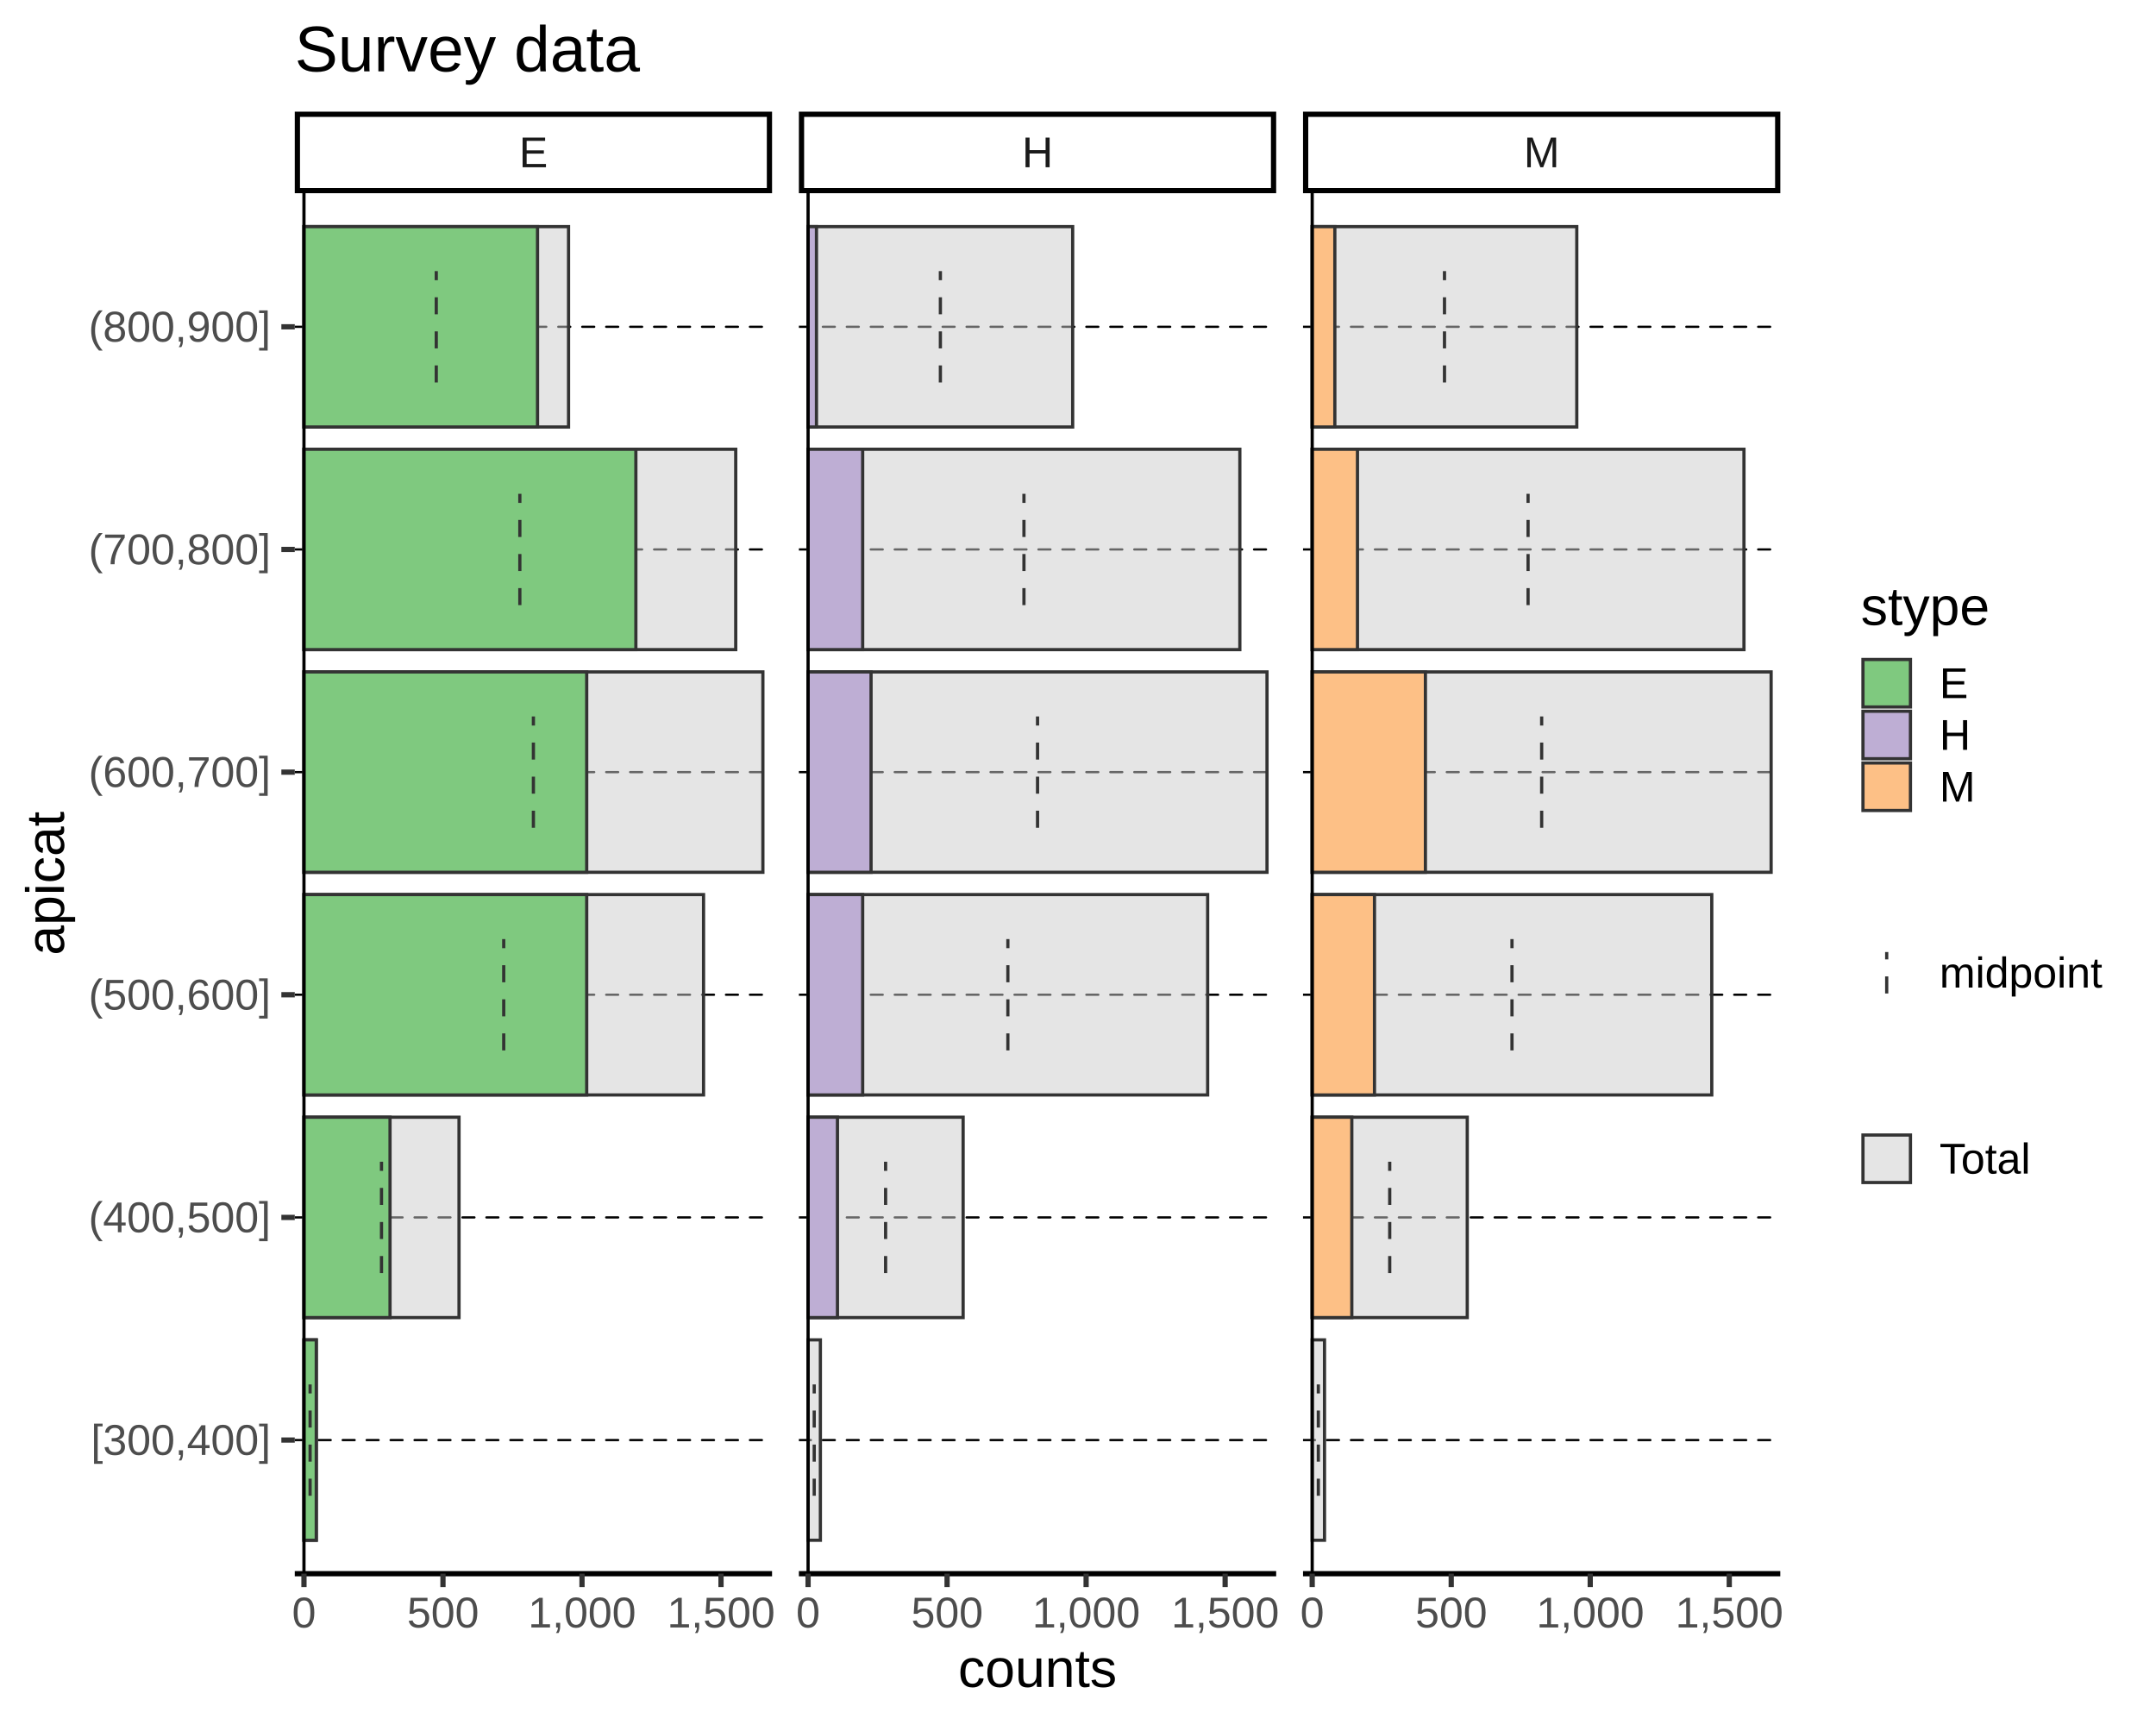
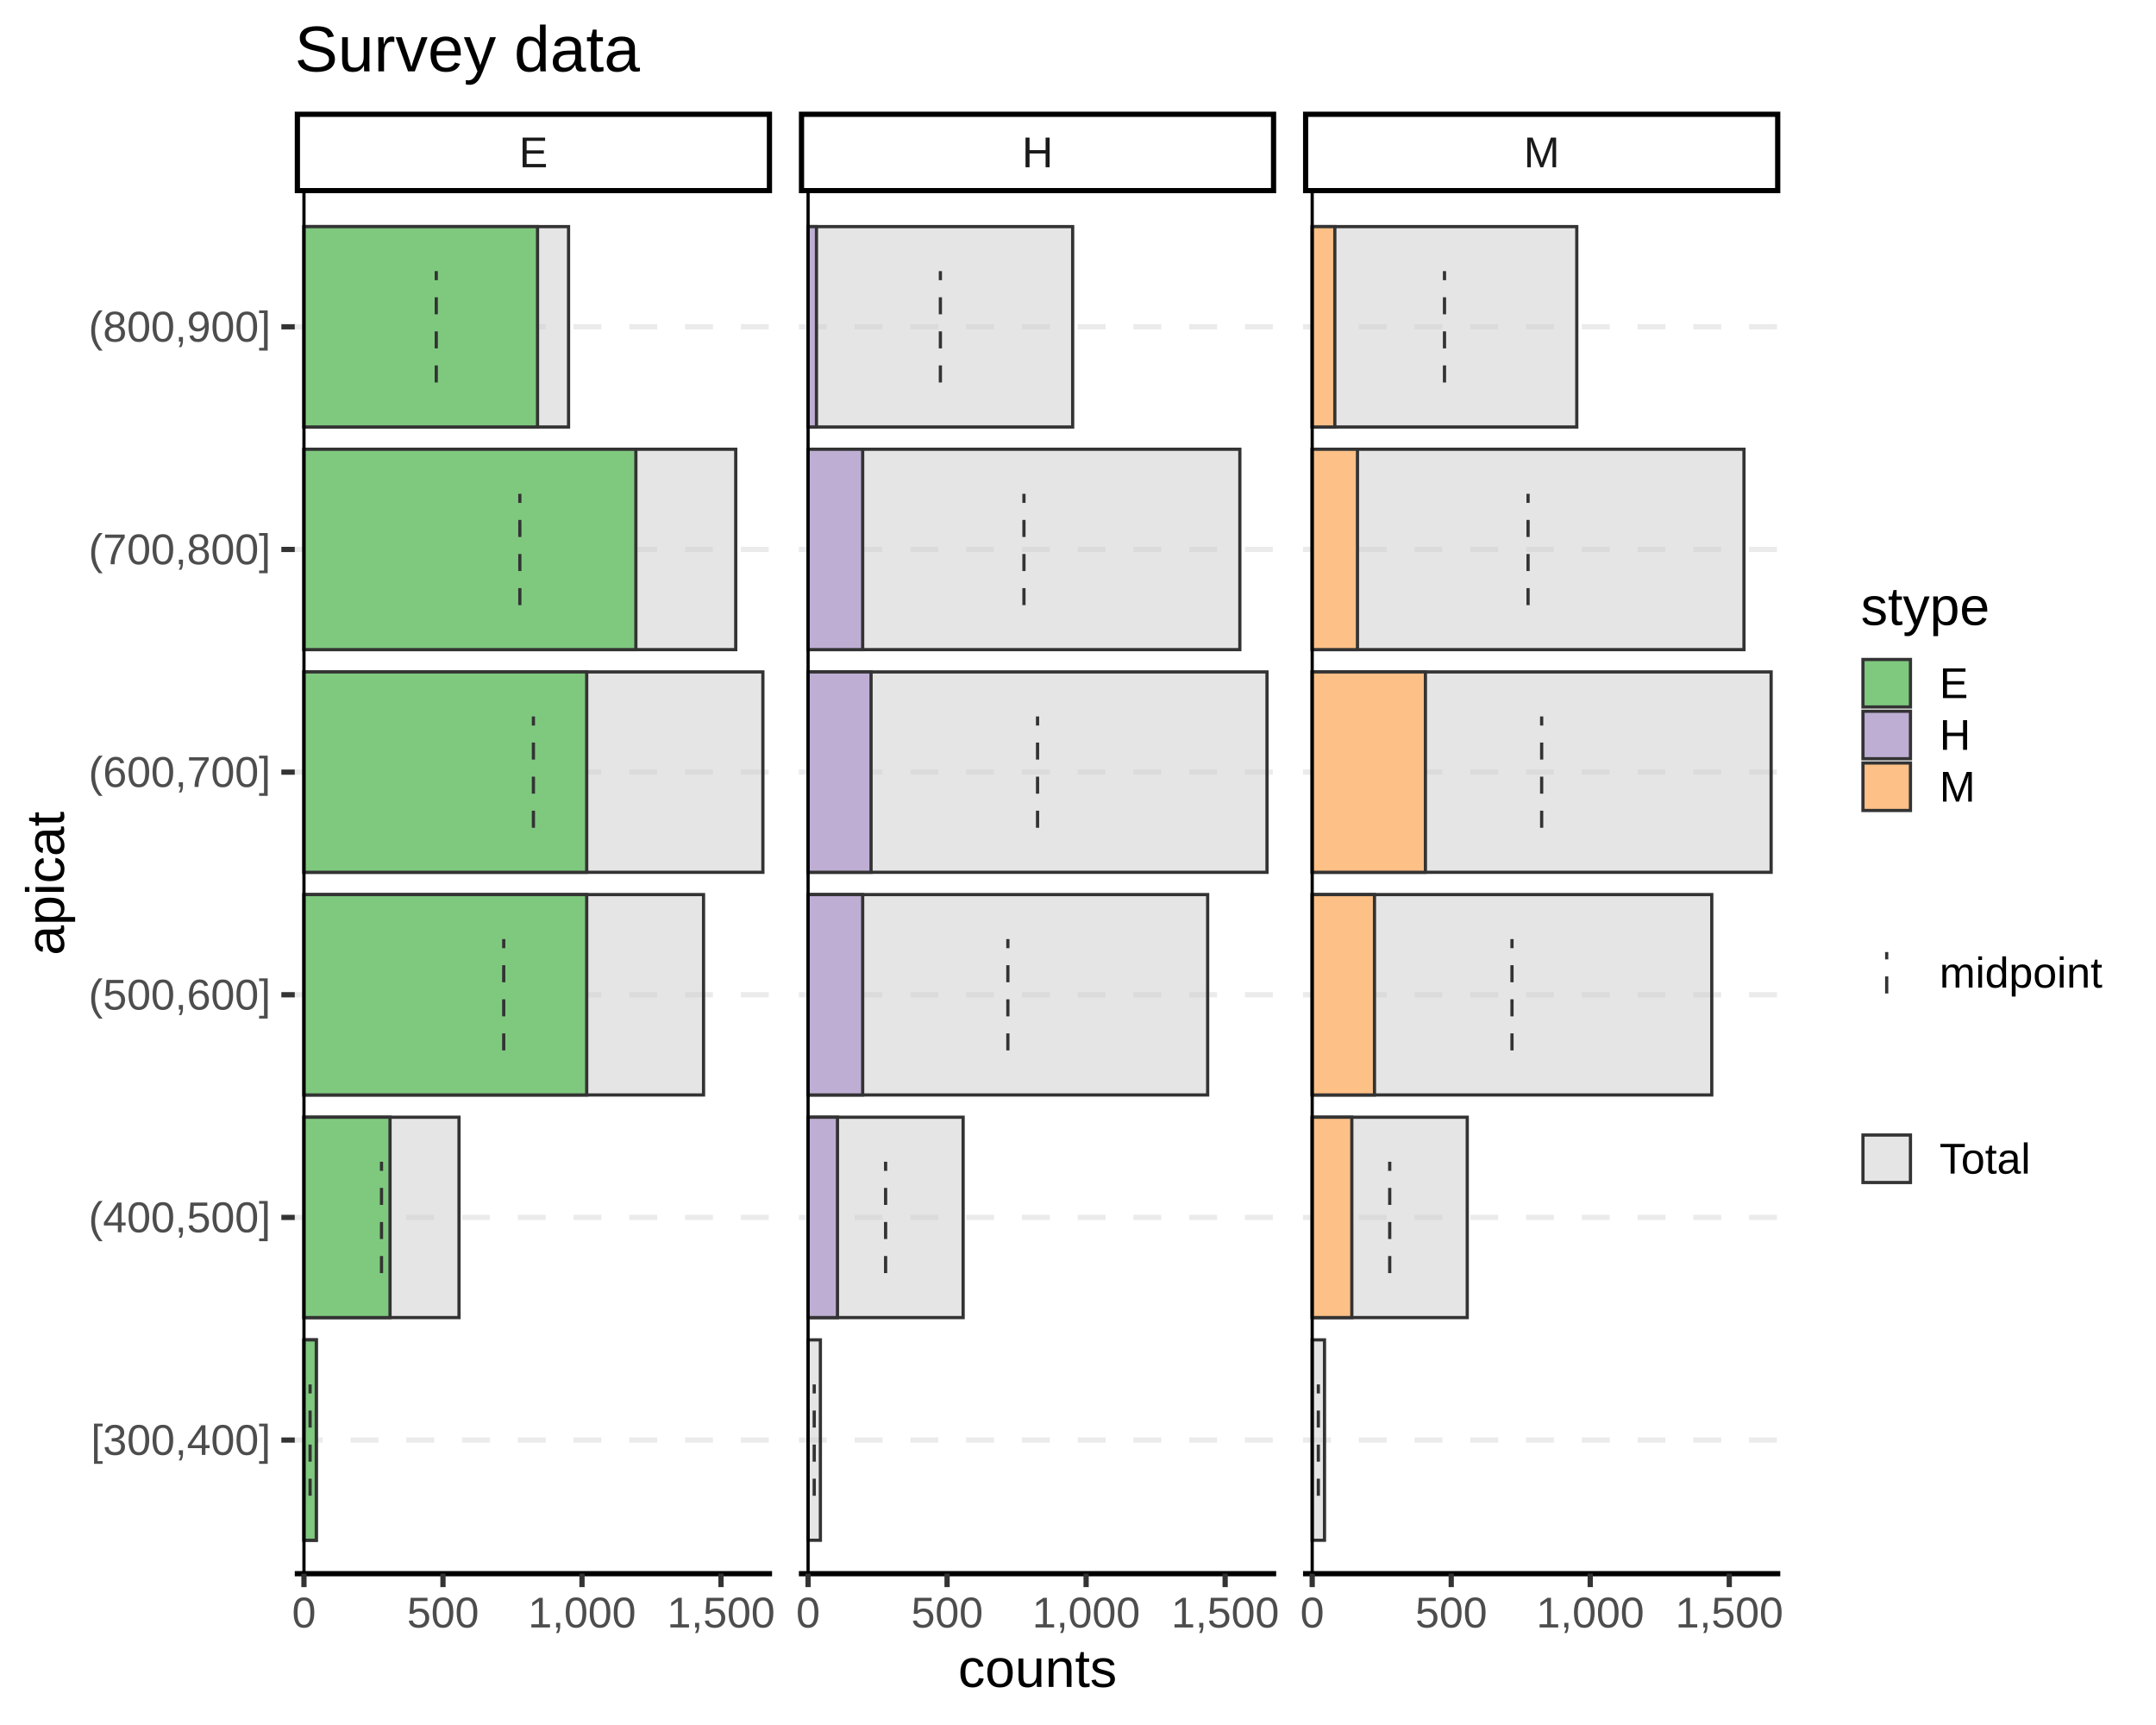
<svg xmlns="http://www.w3.org/2000/svg" viewBox="0 0 720.00 576.00">
  <defs>
    <style type="text/css">
    line, polyline, polygon, path, rect, circle {
      fill: none;
      stroke: #000000;
      stroke-linecap: round;
      stroke-linejoin: round;
      stroke-miterlimit: 10.00;
    }
  </style>
  </defs>
  <rect width="100%" height="100%" style="stroke: none; fill: #FFFFFF;" />
  <rect x="0.00" y="0.00" width="720.00" height="576.00" style="stroke-width: 1.75; stroke: #FFFFFF; fill: #FFFFFF;" />
  <defs>
    <clipPath id="cpOTguNDR8MjU3LjgzfDUyNS40N3w2NC41MQ==">
      <rect x="98.44" y="64.51" width="159.39" height="460.95" />
    </clipPath>
  </defs>
  <rect x="98.44" y="64.51" width="159.39" height="460.95" style="stroke-width: 1.75; stroke: none; fill: #FFFFFF;" clip-path="url(#cpOTguNDR8MjU3LjgzfDUyNS40N3w2NC41MQ==)" />
-   <polyline points="98.44,480.86 257.83,480.86 " style="stroke-width: 0.75; stroke-dasharray: 4.00,4.00;" clip-path="url(#cpOTguNDR8MjU3LjgzfDUyNS40N3w2NC41MQ==)" />
-   <polyline points="98.44,406.51 257.83,406.51 " style="stroke-width: 0.75; stroke-dasharray: 4.00,4.00;" clip-path="url(#cpOTguNDR8MjU3LjgzfDUyNS40N3w2NC41MQ==)" />
-   <polyline points="98.44,332.16 257.83,332.16 " style="stroke-width: 0.75; stroke-dasharray: 4.00,4.00;" clip-path="url(#cpOTguNDR8MjU3LjgzfDUyNS40N3w2NC41MQ==)" />
-   <polyline points="98.44,257.82 257.83,257.82 " style="stroke-width: 0.75; stroke-dasharray: 4.00,4.00;" clip-path="url(#cpOTguNDR8MjU3LjgzfDUyNS40N3w2NC41MQ==)" />
-   <polyline points="98.44,183.47 257.83,183.47 " style="stroke-width: 0.75; stroke-dasharray: 4.00,4.00;" clip-path="url(#cpOTguNDR8MjU3LjgzfDUyNS40N3w2NC41MQ==)" />
-   <polyline points="98.44,109.12 257.83,109.12 " style="stroke-width: 0.75; stroke-dasharray: 4.00,4.00;" clip-path="url(#cpOTguNDR8MjU3LjgzfDUyNS40N3w2NC41MQ==)" />
+   <polyline points="98.44,480.86 257.83,480.86 " style="stroke-width: 1.75; stroke: #EBEBEB; stroke-dasharray: 9.31,9.31; stroke-linecap: butt;" clip-path="url(#cpOTguNDR8MjU3LjgzfDUyNS40N3w2NC41MQ==)" />
+   <polyline points="98.44,406.51 257.83,406.51 " style="stroke-width: 1.75; stroke: #EBEBEB; stroke-dasharray: 9.31,9.31; stroke-linecap: butt;" clip-path="url(#cpOTguNDR8MjU3LjgzfDUyNS40N3w2NC41MQ==)" />
+   <polyline points="98.44,332.16 257.83,332.16 " style="stroke-width: 1.75; stroke: #EBEBEB; stroke-dasharray: 9.31,9.31; stroke-linecap: butt;" clip-path="url(#cpOTguNDR8MjU3LjgzfDUyNS40N3w2NC41MQ==)" />
+   <polyline points="98.44,257.82 257.83,257.82 " style="stroke-width: 1.75; stroke: #EBEBEB; stroke-dasharray: 9.31,9.31; stroke-linecap: butt;" clip-path="url(#cpOTguNDR8MjU3LjgzfDUyNS40N3w2NC41MQ==)" />
+   <polyline points="98.44,183.47 257.83,183.47 " style="stroke-width: 1.75; stroke: #EBEBEB; stroke-dasharray: 9.31,9.31; stroke-linecap: butt;" clip-path="url(#cpOTguNDR8MjU3LjgzfDUyNS40N3w2NC41MQ==)" />
+   <polyline points="98.44,109.12 257.83,109.12 " style="stroke-width: 1.75; stroke: #EBEBEB; stroke-dasharray: 9.31,9.31; stroke-linecap: butt;" clip-path="url(#cpOTguNDR8MjU3LjgzfDUyNS40N3w2NC41MQ==)" />
  <rect x="101.51" y="447.40" width="4.11" height="66.91" style="stroke-width: 1.07; stroke: #333333; stroke-linecap: square; stroke-linejoin: miter; fill: #CCCCCC; fill-opacity: 0.50;" clip-path="url(#cpOTguNDR8MjU3LjgzfDUyNS40N3w2NC41MQ==)" />
  <rect x="101.51" y="373.05" width="51.78" height="66.91" style="stroke-width: 1.07; stroke: #333333; stroke-linecap: square; stroke-linejoin: miter; fill: #CCCCCC; fill-opacity: 0.50;" clip-path="url(#cpOTguNDR8MjU3LjgzfDUyNS40N3w2NC41MQ==)" />
  <rect x="101.51" y="298.71" width="133.44" height="66.91" style="stroke-width: 1.07; stroke: #333333; stroke-linecap: square; stroke-linejoin: miter; fill: #CCCCCC; fill-opacity: 0.50;" clip-path="url(#cpOTguNDR8MjU3LjgzfDUyNS40N3w2NC41MQ==)" />
  <rect x="101.51" y="224.36" width="153.26" height="66.91" style="stroke-width: 1.07; stroke: #333333; stroke-linecap: square; stroke-linejoin: miter; fill: #CCCCCC; fill-opacity: 0.50;" clip-path="url(#cpOTguNDR8MjU3LjgzfDUyNS40N3w2NC41MQ==)" />
  <rect x="101.51" y="150.01" width="144.19" height="66.91" style="stroke-width: 1.07; stroke: #333333; stroke-linecap: square; stroke-linejoin: miter; fill: #CCCCCC; fill-opacity: 0.50;" clip-path="url(#cpOTguNDR8MjU3LjgzfDUyNS40N3w2NC41MQ==)" />
  <rect x="101.51" y="75.67" width="88.36" height="66.91" style="stroke-width: 1.07; stroke: #333333; stroke-linecap: square; stroke-linejoin: miter; fill: #CCCCCC; fill-opacity: 0.50;" clip-path="url(#cpOTguNDR8MjU3LjgzfDUyNS40N3w2NC41MQ==)" />
  <rect x="101.51" y="447.40" width="4.11" height="66.91" style="stroke-width: 1.07; stroke: #333333; stroke-linecap: square; stroke-linejoin: miter; fill: #7FC97F;" clip-path="url(#cpOTguNDR8MjU3LjgzfDUyNS40N3w2NC41MQ==)" />
  <rect x="101.51" y="373.05" width="28.74" height="66.91" style="stroke-width: 1.07; stroke: #333333; stroke-linecap: square; stroke-linejoin: miter; fill: #7FC97F;" clip-path="url(#cpOTguNDR8MjU3LjgzfDUyNS40N3w2NC41MQ==)" />
  <rect x="101.51" y="298.71" width="94.42" height="66.91" style="stroke-width: 1.07; stroke: #333333; stroke-linecap: square; stroke-linejoin: miter; fill: #7FC97F;" clip-path="url(#cpOTguNDR8MjU3LjgzfDUyNS40N3w2NC41MQ==)" />
  <rect x="101.51" y="224.36" width="94.42" height="66.91" style="stroke-width: 1.07; stroke: #333333; stroke-linecap: square; stroke-linejoin: miter; fill: #7FC97F;" clip-path="url(#cpOTguNDR8MjU3LjgzfDUyNS40N3w2NC41MQ==)" />
  <rect x="101.51" y="150.01" width="110.84" height="66.91" style="stroke-width: 1.07; stroke: #333333; stroke-linecap: square; stroke-linejoin: miter; fill: #7FC97F;" clip-path="url(#cpOTguNDR8MjU3LjgzfDUyNS40N3w2NC41MQ==)" />
  <rect x="101.51" y="75.67" width="78.00" height="66.91" style="stroke-width: 1.07; stroke: #333333; stroke-linecap: square; stroke-linejoin: miter; fill: #7FC97F;" clip-path="url(#cpOTguNDR8MjU3LjgzfDUyNS40N3w2NC41MQ==)" />
  <line x1="103.56" y1="499.44" x2="103.56" y2="462.27" style="stroke-width: 1.07; stroke: #333333; stroke-dasharray: 5.69,5.69; stroke-linecap: butt;" clip-path="url(#cpOTguNDR8MjU3LjgzfDUyNS40N3w2NC41MQ==)" />
  <line x1="127.40" y1="425.10" x2="127.40" y2="387.92" style="stroke-width: 1.07; stroke: #333333; stroke-dasharray: 5.69,5.69; stroke-linecap: butt;" clip-path="url(#cpOTguNDR8MjU3LjgzfDUyNS40N3w2NC41MQ==)" />
  <line x1="168.22" y1="350.75" x2="168.22" y2="313.58" style="stroke-width: 1.07; stroke: #333333; stroke-dasharray: 5.69,5.69; stroke-linecap: butt;" clip-path="url(#cpOTguNDR8MjU3LjgzfDUyNS40N3w2NC41MQ==)" />
  <line x1="178.13" y1="276.40" x2="178.13" y2="239.23" style="stroke-width: 1.07; stroke: #333333; stroke-dasharray: 5.69,5.69; stroke-linecap: butt;" clip-path="url(#cpOTguNDR8MjU3LjgzfDUyNS40N3w2NC41MQ==)" />
  <line x1="173.60" y1="202.06" x2="173.60" y2="164.88" style="stroke-width: 1.07; stroke: #333333; stroke-dasharray: 5.69,5.69; stroke-linecap: butt;" clip-path="url(#cpOTguNDR8MjU3LjgzfDUyNS40N3w2NC41MQ==)" />
  <line x1="145.69" y1="127.71" x2="145.69" y2="90.53" style="stroke-width: 1.07; stroke: #333333; stroke-dasharray: 5.69,5.69; stroke-linecap: butt;" clip-path="url(#cpOTguNDR8MjU3LjgzfDUyNS40N3w2NC41MQ==)" />
  <line x1="101.51" y1="525.47" x2="101.51" y2="64.51" style="stroke-width: 1.07; stroke-linecap: butt;" clip-path="url(#cpOTguNDR8MjU3LjgzfDUyNS40N3w2NC41MQ==)" />
  <defs>
    <clipPath id="cpMC4wMHw3MjAuMDB8NTc2LjAwfDAuMDA=">
      <rect x="0.00" y="0.00" width="720.00" height="576.00" />
    </clipPath>
  </defs>
  <defs>
    <clipPath id="cpMjY2Ljc5fDQyNi4xOHw1MjUuNDd8NjQuNTE=">
      <rect x="266.79" y="64.51" width="159.39" height="460.95" />
    </clipPath>
  </defs>
  <rect x="266.79" y="64.51" width="159.39" height="460.95" style="stroke-width: 1.75; stroke: none; fill: #FFFFFF;" clip-path="url(#cpMjY2Ljc5fDQyNi4xOHw1MjUuNDd8NjQuNTE=)" />
-   <polyline points="266.79,480.86 426.18,480.86 " style="stroke-width: 0.75; stroke-dasharray: 4.00,4.00;" clip-path="url(#cpMjY2Ljc5fDQyNi4xOHw1MjUuNDd8NjQuNTE=)" />
-   <polyline points="266.79,406.51 426.18,406.51 " style="stroke-width: 0.75; stroke-dasharray: 4.00,4.00;" clip-path="url(#cpMjY2Ljc5fDQyNi4xOHw1MjUuNDd8NjQuNTE=)" />
-   <polyline points="266.79,332.16 426.18,332.16 " style="stroke-width: 0.75; stroke-dasharray: 4.00,4.00;" clip-path="url(#cpMjY2Ljc5fDQyNi4xOHw1MjUuNDd8NjQuNTE=)" />
-   <polyline points="266.79,257.82 426.18,257.82 " style="stroke-width: 0.75; stroke-dasharray: 4.00,4.00;" clip-path="url(#cpMjY2Ljc5fDQyNi4xOHw1MjUuNDd8NjQuNTE=)" />
-   <polyline points="266.79,183.47 426.18,183.47 " style="stroke-width: 0.75; stroke-dasharray: 4.00,4.00;" clip-path="url(#cpMjY2Ljc5fDQyNi4xOHw1MjUuNDd8NjQuNTE=)" />
-   <polyline points="266.79,109.12 426.18,109.12 " style="stroke-width: 0.75; stroke-dasharray: 4.00,4.00;" clip-path="url(#cpMjY2Ljc5fDQyNi4xOHw1MjUuNDd8NjQuNTE=)" />
+   <polyline points="266.79,480.86 426.18,480.86 " style="stroke-width: 1.75; stroke: #EBEBEB; stroke-dasharray: 9.31,9.31; stroke-linecap: butt;" clip-path="url(#cpMjY2Ljc5fDQyNi4xOHw1MjUuNDd8NjQuNTE=)" />
+   <polyline points="266.79,406.51 426.18,406.51 " style="stroke-width: 1.75; stroke: #EBEBEB; stroke-dasharray: 9.31,9.31; stroke-linecap: butt;" clip-path="url(#cpMjY2Ljc5fDQyNi4xOHw1MjUuNDd8NjQuNTE=)" />
+   <polyline points="266.79,332.16 426.18,332.16 " style="stroke-width: 1.75; stroke: #EBEBEB; stroke-dasharray: 9.31,9.31; stroke-linecap: butt;" clip-path="url(#cpMjY2Ljc5fDQyNi4xOHw1MjUuNDd8NjQuNTE=)" />
+   <polyline points="266.79,257.82 426.18,257.82 " style="stroke-width: 1.75; stroke: #EBEBEB; stroke-dasharray: 9.31,9.31; stroke-linecap: butt;" clip-path="url(#cpMjY2Ljc5fDQyNi4xOHw1MjUuNDd8NjQuNTE=)" />
+   <polyline points="266.79,183.47 426.18,183.47 " style="stroke-width: 1.75; stroke: #EBEBEB; stroke-dasharray: 9.31,9.31; stroke-linecap: butt;" clip-path="url(#cpMjY2Ljc5fDQyNi4xOHw1MjUuNDd8NjQuNTE=)" />
+   <polyline points="266.79,109.12 426.18,109.12 " style="stroke-width: 1.75; stroke: #EBEBEB; stroke-dasharray: 9.31,9.31; stroke-linecap: butt;" clip-path="url(#cpMjY2Ljc5fDQyNi4xOHw1MjUuNDd8NjQuNTE=)" />
  <rect x="269.86" y="447.40" width="4.11" height="66.91" style="stroke-width: 1.07; stroke: #333333; stroke-linecap: square; stroke-linejoin: miter; fill: #CCCCCC; fill-opacity: 0.50;" clip-path="url(#cpMjY2Ljc5fDQyNi4xOHw1MjUuNDd8NjQuNTE=)" />
  <rect x="269.86" y="373.05" width="51.78" height="66.91" style="stroke-width: 1.07; stroke: #333333; stroke-linecap: square; stroke-linejoin: miter; fill: #CCCCCC; fill-opacity: 0.50;" clip-path="url(#cpMjY2Ljc5fDQyNi4xOHw1MjUuNDd8NjQuNTE=)" />
  <rect x="269.86" y="298.71" width="133.44" height="66.91" style="stroke-width: 1.07; stroke: #333333; stroke-linecap: square; stroke-linejoin: miter; fill: #CCCCCC; fill-opacity: 0.50;" clip-path="url(#cpMjY2Ljc5fDQyNi4xOHw1MjUuNDd8NjQuNTE=)" />
  <rect x="269.86" y="224.36" width="153.26" height="66.91" style="stroke-width: 1.07; stroke: #333333; stroke-linecap: square; stroke-linejoin: miter; fill: #CCCCCC; fill-opacity: 0.50;" clip-path="url(#cpMjY2Ljc5fDQyNi4xOHw1MjUuNDd8NjQuNTE=)" />
  <rect x="269.86" y="150.01" width="144.19" height="66.91" style="stroke-width: 1.07; stroke: #333333; stroke-linecap: square; stroke-linejoin: miter; fill: #CCCCCC; fill-opacity: 0.50;" clip-path="url(#cpMjY2Ljc5fDQyNi4xOHw1MjUuNDd8NjQuNTE=)" />
  <rect x="269.86" y="75.67" width="88.36" height="66.91" style="stroke-width: 1.07; stroke: #333333; stroke-linecap: square; stroke-linejoin: miter; fill: #CCCCCC; fill-opacity: 0.50;" clip-path="url(#cpMjY2Ljc5fDQyNi4xOHw1MjUuNDd8NjQuNTE=)" />
  <rect x="269.86" y="447.40" width="0.00" height="66.91" style="stroke-width: 1.07; stroke: #333333; stroke-linecap: square; stroke-linejoin: miter; fill: #BEAED4;" clip-path="url(#cpMjY2Ljc5fDQyNi4xOHw1MjUuNDd8NjQuNTE=)" />
  <rect x="269.86" y="373.05" width="9.81" height="66.91" style="stroke-width: 1.07; stroke: #333333; stroke-linecap: square; stroke-linejoin: miter; fill: #BEAED4;" clip-path="url(#cpMjY2Ljc5fDQyNi4xOHw1MjUuNDd8NjQuNTE=)" />
  <rect x="269.86" y="298.71" width="18.23" height="66.91" style="stroke-width: 1.07; stroke: #333333; stroke-linecap: square; stroke-linejoin: miter; fill: #BEAED4;" clip-path="url(#cpMjY2Ljc5fDQyNi4xOHw1MjUuNDd8NjQuNTE=)" />
  <rect x="269.86" y="224.36" width="21.03" height="66.91" style="stroke-width: 1.07; stroke: #333333; stroke-linecap: square; stroke-linejoin: miter; fill: #BEAED4;" clip-path="url(#cpMjY2Ljc5fDQyNi4xOHw1MjUuNDd8NjQuNTE=)" />
  <rect x="269.86" y="150.01" width="18.23" height="66.91" style="stroke-width: 1.07; stroke: #333333; stroke-linecap: square; stroke-linejoin: miter; fill: #BEAED4;" clip-path="url(#cpMjY2Ljc5fDQyNi4xOHw1MjUuNDd8NjQuNTE=)" />
  <rect x="269.86" y="75.67" width="2.80" height="66.91" style="stroke-width: 1.07; stroke: #333333; stroke-linecap: square; stroke-linejoin: miter; fill: #BEAED4;" clip-path="url(#cpMjY2Ljc5fDQyNi4xOHw1MjUuNDd8NjQuNTE=)" />
  <line x1="271.91" y1="499.44" x2="271.91" y2="462.27" style="stroke-width: 1.07; stroke: #333333; stroke-dasharray: 5.69,5.69; stroke-linecap: butt;" clip-path="url(#cpMjY2Ljc5fDQyNi4xOHw1MjUuNDd8NjQuNTE=)" />
  <line x1="295.75" y1="425.10" x2="295.75" y2="387.92" style="stroke-width: 1.07; stroke: #333333; stroke-dasharray: 5.69,5.69; stroke-linecap: butt;" clip-path="url(#cpMjY2Ljc5fDQyNi4xOHw1MjUuNDd8NjQuNTE=)" />
  <line x1="336.58" y1="350.75" x2="336.58" y2="313.58" style="stroke-width: 1.07; stroke: #333333; stroke-dasharray: 5.69,5.69; stroke-linecap: butt;" clip-path="url(#cpMjY2Ljc5fDQyNi4xOHw1MjUuNDd8NjQuNTE=)" />
  <line x1="346.49" y1="276.40" x2="346.49" y2="239.23" style="stroke-width: 1.07; stroke: #333333; stroke-dasharray: 5.69,5.69; stroke-linecap: butt;" clip-path="url(#cpMjY2Ljc5fDQyNi4xOHw1MjUuNDd8NjQuNTE=)" />
  <line x1="341.95" y1="202.06" x2="341.95" y2="164.88" style="stroke-width: 1.07; stroke: #333333; stroke-dasharray: 5.69,5.69; stroke-linecap: butt;" clip-path="url(#cpMjY2Ljc5fDQyNi4xOHw1MjUuNDd8NjQuNTE=)" />
  <line x1="314.04" y1="127.71" x2="314.04" y2="90.53" style="stroke-width: 1.07; stroke: #333333; stroke-dasharray: 5.69,5.69; stroke-linecap: butt;" clip-path="url(#cpMjY2Ljc5fDQyNi4xOHw1MjUuNDd8NjQuNTE=)" />
  <line x1="269.86" y1="525.47" x2="269.86" y2="64.51" style="stroke-width: 1.07; stroke-linecap: butt;" clip-path="url(#cpMjY2Ljc5fDQyNi4xOHw1MjUuNDd8NjQuNTE=)" />
  <defs>
    <clipPath id="cpMC4wMHw3MjAuMDB8NTc2LjAwfDAuMDA=">
      <rect x="0.00" y="0.00" width="720.00" height="576.00" />
    </clipPath>
  </defs>
  <defs>
    <clipPath id="cpNDM1LjE1fDU5NC41M3w1MjUuNDd8NjQuNTE=">
      <rect x="435.15" y="64.51" width="159.39" height="460.95" />
    </clipPath>
  </defs>
  <rect x="435.15" y="64.51" width="159.39" height="460.95" style="stroke-width: 1.75; stroke: none; fill: #FFFFFF;" clip-path="url(#cpNDM1LjE1fDU5NC41M3w1MjUuNDd8NjQuNTE=)" />
-   <polyline points="435.15,480.86 594.53,480.86 " style="stroke-width: 0.75; stroke-dasharray: 4.00,4.00;" clip-path="url(#cpNDM1LjE1fDU5NC41M3w1MjUuNDd8NjQuNTE=)" />
-   <polyline points="435.15,406.51 594.53,406.51 " style="stroke-width: 0.75; stroke-dasharray: 4.00,4.00;" clip-path="url(#cpNDM1LjE1fDU5NC41M3w1MjUuNDd8NjQuNTE=)" />
-   <polyline points="435.15,332.16 594.53,332.16 " style="stroke-width: 0.75; stroke-dasharray: 4.00,4.00;" clip-path="url(#cpNDM1LjE1fDU5NC41M3w1MjUuNDd8NjQuNTE=)" />
-   <polyline points="435.15,257.82 594.53,257.82 " style="stroke-width: 0.75; stroke-dasharray: 4.00,4.00;" clip-path="url(#cpNDM1LjE1fDU5NC41M3w1MjUuNDd8NjQuNTE=)" />
-   <polyline points="435.15,183.47 594.53,183.47 " style="stroke-width: 0.75; stroke-dasharray: 4.00,4.00;" clip-path="url(#cpNDM1LjE1fDU5NC41M3w1MjUuNDd8NjQuNTE=)" />
-   <polyline points="435.15,109.12 594.53,109.12 " style="stroke-width: 0.75; stroke-dasharray: 4.00,4.00;" clip-path="url(#cpNDM1LjE1fDU5NC41M3w1MjUuNDd8NjQuNTE=)" />
+   <polyline points="435.15,480.86 594.53,480.86 " style="stroke-width: 1.75; stroke: #EBEBEB; stroke-dasharray: 9.31,9.31; stroke-linecap: butt;" clip-path="url(#cpNDM1LjE1fDU5NC41M3w1MjUuNDd8NjQuNTE=)" />
+   <polyline points="435.15,406.51 594.53,406.51 " style="stroke-width: 1.75; stroke: #EBEBEB; stroke-dasharray: 9.31,9.31; stroke-linecap: butt;" clip-path="url(#cpNDM1LjE1fDU5NC41M3w1MjUuNDd8NjQuNTE=)" />
+   <polyline points="435.15,332.16 594.53,332.16 " style="stroke-width: 1.75; stroke: #EBEBEB; stroke-dasharray: 9.31,9.31; stroke-linecap: butt;" clip-path="url(#cpNDM1LjE1fDU5NC41M3w1MjUuNDd8NjQuNTE=)" />
+   <polyline points="435.15,257.82 594.53,257.82 " style="stroke-width: 1.75; stroke: #EBEBEB; stroke-dasharray: 9.31,9.31; stroke-linecap: butt;" clip-path="url(#cpNDM1LjE1fDU5NC41M3w1MjUuNDd8NjQuNTE=)" />
+   <polyline points="435.15,183.47 594.53,183.47 " style="stroke-width: 1.75; stroke: #EBEBEB; stroke-dasharray: 9.31,9.31; stroke-linecap: butt;" clip-path="url(#cpNDM1LjE1fDU5NC41M3w1MjUuNDd8NjQuNTE=)" />
+   <polyline points="435.15,109.12 594.53,109.12 " style="stroke-width: 1.75; stroke: #EBEBEB; stroke-dasharray: 9.31,9.31; stroke-linecap: butt;" clip-path="url(#cpNDM1LjE1fDU5NC41M3w1MjUuNDd8NjQuNTE=)" />
  <rect x="438.21" y="447.40" width="4.11" height="66.91" style="stroke-width: 1.07; stroke: #333333; stroke-linecap: square; stroke-linejoin: miter; fill: #CCCCCC; fill-opacity: 0.50;" clip-path="url(#cpNDM1LjE1fDU5NC41M3w1MjUuNDd8NjQuNTE=)" />
  <rect x="438.21" y="373.05" width="51.78" height="66.91" style="stroke-width: 1.07; stroke: #333333; stroke-linecap: square; stroke-linejoin: miter; fill: #CCCCCC; fill-opacity: 0.50;" clip-path="url(#cpNDM1LjE1fDU5NC41M3w1MjUuNDd8NjQuNTE=)" />
  <rect x="438.21" y="298.71" width="133.44" height="66.91" style="stroke-width: 1.07; stroke: #333333; stroke-linecap: square; stroke-linejoin: miter; fill: #CCCCCC; fill-opacity: 0.50;" clip-path="url(#cpNDM1LjE1fDU5NC41M3w1MjUuNDd8NjQuNTE=)" />
  <rect x="438.21" y="224.36" width="153.26" height="66.91" style="stroke-width: 1.07; stroke: #333333; stroke-linecap: square; stroke-linejoin: miter; fill: #CCCCCC; fill-opacity: 0.50;" clip-path="url(#cpNDM1LjE1fDU5NC41M3w1MjUuNDd8NjQuNTE=)" />
  <rect x="438.21" y="150.01" width="144.19" height="66.91" style="stroke-width: 1.07; stroke: #333333; stroke-linecap: square; stroke-linejoin: miter; fill: #CCCCCC; fill-opacity: 0.50;" clip-path="url(#cpNDM1LjE1fDU5NC41M3w1MjUuNDd8NjQuNTE=)" />
  <rect x="438.21" y="75.67" width="88.36" height="66.91" style="stroke-width: 1.07; stroke: #333333; stroke-linecap: square; stroke-linejoin: miter; fill: #CCCCCC; fill-opacity: 0.50;" clip-path="url(#cpNDM1LjE1fDU5NC41M3w1MjUuNDd8NjQuNTE=)" />
  <rect x="438.21" y="447.40" width="0.00" height="66.91" style="stroke-width: 1.07; stroke: #333333; stroke-linecap: square; stroke-linejoin: miter; fill: #FDC086;" clip-path="url(#cpNDM1LjE1fDU5NC41M3w1MjUuNDd8NjQuNTE=)" />
  <rect x="438.21" y="373.05" width="13.23" height="66.91" style="stroke-width: 1.07; stroke: #333333; stroke-linecap: square; stroke-linejoin: miter; fill: #FDC086;" clip-path="url(#cpNDM1LjE1fDU5NC41M3w1MjUuNDd8NjQuNTE=)" />
  <rect x="438.21" y="298.71" width="20.80" height="66.91" style="stroke-width: 1.07; stroke: #333333; stroke-linecap: square; stroke-linejoin: miter; fill: #FDC086;" clip-path="url(#cpNDM1LjE1fDU5NC41M3w1MjUuNDd8NjQuNTE=)" />
  <rect x="438.21" y="224.36" width="37.81" height="66.91" style="stroke-width: 1.07; stroke: #333333; stroke-linecap: square; stroke-linejoin: miter; fill: #FDC086;" clip-path="url(#cpNDM1LjE1fDU5NC41M3w1MjUuNDd8NjQuNTE=)" />
  <rect x="438.21" y="150.01" width="15.12" height="66.91" style="stroke-width: 1.07; stroke: #333333; stroke-linecap: square; stroke-linejoin: miter; fill: #FDC086;" clip-path="url(#cpNDM1LjE1fDU5NC41M3w1MjUuNDd8NjQuNTE=)" />
  <rect x="438.21" y="75.67" width="7.56" height="66.91" style="stroke-width: 1.07; stroke: #333333; stroke-linecap: square; stroke-linejoin: miter; fill: #FDC086;" clip-path="url(#cpNDM1LjE1fDU5NC41M3w1MjUuNDd8NjQuNTE=)" />
  <line x1="440.26" y1="499.44" x2="440.26" y2="462.27" style="stroke-width: 1.07; stroke: #333333; stroke-dasharray: 5.69,5.69; stroke-linecap: butt;" clip-path="url(#cpNDM1LjE1fDU5NC41M3w1MjUuNDd8NjQuNTE=)" />
  <line x1="464.10" y1="425.10" x2="464.10" y2="387.92" style="stroke-width: 1.07; stroke: #333333; stroke-dasharray: 5.69,5.69; stroke-linecap: butt;" clip-path="url(#cpNDM1LjE1fDU5NC41M3w1MjUuNDd8NjQuNTE=)" />
  <line x1="504.93" y1="350.75" x2="504.93" y2="313.58" style="stroke-width: 1.07; stroke: #333333; stroke-dasharray: 5.69,5.69; stroke-linecap: butt;" clip-path="url(#cpNDM1LjE1fDU5NC41M3w1MjUuNDd8NjQuNTE=)" />
  <line x1="514.84" y1="276.40" x2="514.84" y2="239.23" style="stroke-width: 1.07; stroke: #333333; stroke-dasharray: 5.69,5.69; stroke-linecap: butt;" clip-path="url(#cpNDM1LjE1fDU5NC41M3w1MjUuNDd8NjQuNTE=)" />
  <line x1="510.30" y1="202.06" x2="510.30" y2="164.88" style="stroke-width: 1.07; stroke: #333333; stroke-dasharray: 5.69,5.69; stroke-linecap: butt;" clip-path="url(#cpNDM1LjE1fDU5NC41M3w1MjUuNDd8NjQuNTE=)" />
  <line x1="482.39" y1="127.71" x2="482.39" y2="90.53" style="stroke-width: 1.07; stroke: #333333; stroke-dasharray: 5.69,5.69; stroke-linecap: butt;" clip-path="url(#cpNDM1LjE1fDU5NC41M3w1MjUuNDd8NjQuNTE=)" />
  <line x1="438.21" y1="525.47" x2="438.21" y2="64.51" style="stroke-width: 1.07; stroke-linecap: butt;" clip-path="url(#cpNDM1LjE1fDU5NC41M3w1MjUuNDd8NjQuNTE=)" />
  <defs>
    <clipPath id="cpMC4wMHw3MjAuMDB8NTc2LjAwfDAuMDA=">
      <rect x="0.00" y="0.00" width="720.00" height="576.00" />
    </clipPath>
  </defs>
  <defs>
    <clipPath id="cpOTguNDR8MjU3LjgzfDY0LjUxfDM3LjI4">
      <rect x="98.44" y="37.28" width="159.39" height="27.24" />
    </clipPath>
  </defs>
  <rect x="98.44" y="37.28" width="159.39" height="27.24" style="stroke-width: 3.49; fill: #FFFFFF;" clip-path="url(#cpOTguNDR8MjU3LjgzfDY0LjUxfDM3LjI4)" />
  <g clip-path="url(#cpOTguNDR8MjU3LjgzfDY0LjUxfDM3LjI4)">
    <text x="173.34" y="55.85" style="font-size: 14.40px; fill: #1A1A1A; font-family: Liberation Sans;" textLength="9.59px" lengthAdjust="spacingAndGlyphs">E</text>
  </g>
  <defs>
    <clipPath id="cpMC4wMHw3MjAuMDB8NTc2LjAwfDAuMDA=">
      <rect x="0.00" y="0.00" width="720.00" height="576.00" />
    </clipPath>
  </defs>
  <defs>
    <clipPath id="cpMjY2Ljc5fDQyNi4xOHw2NC41MXwzNy4yOA==">
      <rect x="266.79" y="37.28" width="159.39" height="27.24" />
    </clipPath>
  </defs>
  <rect x="266.79" y="37.28" width="159.39" height="27.24" style="stroke-width: 3.49; fill: #FFFFFF;" clip-path="url(#cpMjY2Ljc5fDQyNi4xOHw2NC41MXwzNy4yOA==)" />
  <g clip-path="url(#cpMjY2Ljc5fDQyNi4xOHw2NC41MXwzNy4yOA==)">
    <text x="341.29" y="55.85" style="font-size: 14.40px; fill: #1A1A1A; font-family: Liberation Sans;" textLength="10.39px" lengthAdjust="spacingAndGlyphs">H</text>
  </g>
  <defs>
    <clipPath id="cpMC4wMHw3MjAuMDB8NTc2LjAwfDAuMDA=">
      <rect x="0.00" y="0.00" width="720.00" height="576.00" />
    </clipPath>
  </defs>
  <defs>
    <clipPath id="cpNDM1LjE1fDU5NC41M3w2NC41MXwzNy4yOA==">
      <rect x="435.15" y="37.28" width="159.39" height="27.24" />
    </clipPath>
  </defs>
  <rect x="435.15" y="37.28" width="159.39" height="27.24" style="stroke-width: 3.49; fill: #FFFFFF;" clip-path="url(#cpNDM1LjE1fDU5NC41M3w2NC41MXwzNy4yOA==)" />
  <g clip-path="url(#cpNDM1LjE1fDU5NC41M3w2NC41MXwzNy4yOA==)">
    <text x="508.85" y="55.85" style="font-size: 14.40px; fill: #1A1A1A; font-family: Liberation Sans;" textLength="11.98px" lengthAdjust="spacingAndGlyphs">M</text>
  </g>
  <defs>
    <clipPath id="cpMC4wMHw3MjAuMDB8NTc2LjAwfDAuMDA=">
      <rect x="0.00" y="0.00" width="720.00" height="576.00" />
    </clipPath>
  </defs>
  <polyline points="98.44,525.47 257.83,525.47 " style="stroke-width: 1.75; stroke-linecap: butt;" clip-path="url(#cpMC4wMHw3MjAuMDB8NTc2LjAwfDAuMDA=)" />
  <polyline points="101.51,529.95 101.51,525.47 " style="stroke-width: 1.75; stroke: #333333; stroke-linecap: butt;" clip-path="url(#cpMC4wMHw3MjAuMDB8NTc2LjAwfDAuMDA=)" />
  <polyline points="147.93,529.95 147.93,525.47 " style="stroke-width: 1.75; stroke: #333333; stroke-linecap: butt;" clip-path="url(#cpMC4wMHw3MjAuMDB8NTc2LjAwfDAuMDA=)" />
  <polyline points="194.36,529.95 194.36,525.47 " style="stroke-width: 1.75; stroke: #333333; stroke-linecap: butt;" clip-path="url(#cpMC4wMHw3MjAuMDB8NTc2LjAwfDAuMDA=)" />
  <polyline points="240.78,529.95 240.78,525.47 " style="stroke-width: 1.75; stroke: #333333; stroke-linecap: butt;" clip-path="url(#cpMC4wMHw3MjAuMDB8NTc2LjAwfDAuMDA=)" />
  <g clip-path="url(#cpMC4wMHw3MjAuMDB8NTc2LjAwfDAuMDA=)">
    <text x="97.51" y="543.44" style="font-size: 14.40px; fill: #4D4D4D; font-family: Liberation Sans;" textLength="8.00px" lengthAdjust="spacingAndGlyphs">0</text>
  </g>
  <g clip-path="url(#cpMC4wMHw3MjAuMDB8NTc2LjAwfDAuMDA=)">
    <text x="135.93" y="543.44" style="font-size: 14.40px; fill: #4D4D4D; font-family: Liberation Sans;" textLength="24.00px" lengthAdjust="spacingAndGlyphs">500</text>
  </g>
  <g clip-path="url(#cpMC4wMHw3MjAuMDB8NTc2LjAwfDAuMDA=)">
    <text x="176.36" y="543.44" style="font-size: 14.40px; fill: #4D4D4D; font-family: Liberation Sans;" textLength="36.00px" lengthAdjust="spacingAndGlyphs">1,000</text>
  </g>
  <g clip-path="url(#cpMC4wMHw3MjAuMDB8NTc2LjAwfDAuMDA=)">
    <text x="222.78" y="543.44" style="font-size: 14.40px; fill: #4D4D4D; font-family: Liberation Sans;" textLength="36.00px" lengthAdjust="spacingAndGlyphs">1,500</text>
  </g>
  <polyline points="266.79,525.47 426.18,525.47 " style="stroke-width: 1.75; stroke-linecap: butt;" clip-path="url(#cpMC4wMHw3MjAuMDB8NTc2LjAwfDAuMDA=)" />
  <polyline points="269.86,529.95 269.86,525.47 " style="stroke-width: 1.75; stroke: #333333; stroke-linecap: butt;" clip-path="url(#cpMC4wMHw3MjAuMDB8NTc2LjAwfDAuMDA=)" />
  <polyline points="316.28,529.95 316.28,525.47 " style="stroke-width: 1.75; stroke: #333333; stroke-linecap: butt;" clip-path="url(#cpMC4wMHw3MjAuMDB8NTc2LjAwfDAuMDA=)" />
  <polyline points="362.71,529.95 362.71,525.47 " style="stroke-width: 1.75; stroke: #333333; stroke-linecap: butt;" clip-path="url(#cpMC4wMHw3MjAuMDB8NTc2LjAwfDAuMDA=)" />
  <polyline points="409.14,529.95 409.14,525.47 " style="stroke-width: 1.75; stroke: #333333; stroke-linecap: butt;" clip-path="url(#cpMC4wMHw3MjAuMDB8NTc2LjAwfDAuMDA=)" />
  <g clip-path="url(#cpMC4wMHw3MjAuMDB8NTc2LjAwfDAuMDA=)">
    <text x="265.86" y="543.44" style="font-size: 14.40px; fill: #4D4D4D; font-family: Liberation Sans;" textLength="8.00px" lengthAdjust="spacingAndGlyphs">0</text>
  </g>
  <g clip-path="url(#cpMC4wMHw3MjAuMDB8NTc2LjAwfDAuMDA=)">
    <text x="304.28" y="543.44" style="font-size: 14.40px; fill: #4D4D4D; font-family: Liberation Sans;" textLength="24.00px" lengthAdjust="spacingAndGlyphs">500</text>
  </g>
  <g clip-path="url(#cpMC4wMHw3MjAuMDB8NTc2LjAwfDAuMDA=)">
    <text x="344.71" y="543.44" style="font-size: 14.40px; fill: #4D4D4D; font-family: Liberation Sans;" textLength="36.00px" lengthAdjust="spacingAndGlyphs">1,000</text>
  </g>
  <g clip-path="url(#cpMC4wMHw3MjAuMDB8NTc2LjAwfDAuMDA=)">
    <text x="391.14" y="543.44" style="font-size: 14.40px; fill: #4D4D4D; font-family: Liberation Sans;" textLength="36.00px" lengthAdjust="spacingAndGlyphs">1,500</text>
  </g>
  <polyline points="435.15,525.47 594.53,525.47 " style="stroke-width: 1.75; stroke-linecap: butt;" clip-path="url(#cpMC4wMHw3MjAuMDB8NTc2LjAwfDAuMDA=)" />
  <polyline points="438.21,529.95 438.21,525.47 " style="stroke-width: 1.75; stroke: #333333; stroke-linecap: butt;" clip-path="url(#cpMC4wMHw3MjAuMDB8NTc2LjAwfDAuMDA=)" />
  <polyline points="484.64,529.95 484.64,525.47 " style="stroke-width: 1.75; stroke: #333333; stroke-linecap: butt;" clip-path="url(#cpMC4wMHw3MjAuMDB8NTc2LjAwfDAuMDA=)" />
  <polyline points="531.06,529.95 531.06,525.47 " style="stroke-width: 1.75; stroke: #333333; stroke-linecap: butt;" clip-path="url(#cpMC4wMHw3MjAuMDB8NTc2LjAwfDAuMDA=)" />
  <polyline points="577.49,529.95 577.49,525.47 " style="stroke-width: 1.75; stroke: #333333; stroke-linecap: butt;" clip-path="url(#cpMC4wMHw3MjAuMDB8NTc2LjAwfDAuMDA=)" />
  <g clip-path="url(#cpMC4wMHw3MjAuMDB8NTc2LjAwfDAuMDA=)">
    <text x="434.21" y="543.44" style="font-size: 14.40px; fill: #4D4D4D; font-family: Liberation Sans;" textLength="8.00px" lengthAdjust="spacingAndGlyphs">0</text>
  </g>
  <g clip-path="url(#cpMC4wMHw3MjAuMDB8NTc2LjAwfDAuMDA=)">
    <text x="472.64" y="543.44" style="font-size: 14.40px; fill: #4D4D4D; font-family: Liberation Sans;" textLength="24.00px" lengthAdjust="spacingAndGlyphs">500</text>
  </g>
  <g clip-path="url(#cpMC4wMHw3MjAuMDB8NTc2LjAwfDAuMDA=)">
    <text x="513.06" y="543.44" style="font-size: 14.40px; fill: #4D4D4D; font-family: Liberation Sans;" textLength="36.00px" lengthAdjust="spacingAndGlyphs">1,000</text>
  </g>
  <g clip-path="url(#cpMC4wMHw3MjAuMDB8NTc2LjAwfDAuMDA=)">
    <text x="559.49" y="543.44" style="font-size: 14.40px; fill: #4D4D4D; font-family: Liberation Sans;" textLength="36.00px" lengthAdjust="spacingAndGlyphs">1,500</text>
  </g>
  <g clip-path="url(#cpMC4wMHw3MjAuMDB8NTc2LjAwfDAuMDA=)">
    <text x="30.37" y="485.81" style="font-size: 14.40px; fill: #4D4D4D; font-family: Liberation Sans;" textLength="60.00px" lengthAdjust="spacingAndGlyphs">[300,400]</text>
  </g>
  <g clip-path="url(#cpMC4wMHw3MjAuMDB8NTc2LjAwfDAuMDA=)">
    <text x="29.57" y="411.46" style="font-size: 14.40px; fill: #4D4D4D; font-family: Liberation Sans;" textLength="60.80px" lengthAdjust="spacingAndGlyphs">(400,500]</text>
  </g>
  <g clip-path="url(#cpMC4wMHw3MjAuMDB8NTc2LjAwfDAuMDA=)">
    <text x="29.57" y="337.12" style="font-size: 14.40px; fill: #4D4D4D; font-family: Liberation Sans;" textLength="60.80px" lengthAdjust="spacingAndGlyphs">(500,600]</text>
  </g>
  <g clip-path="url(#cpMC4wMHw3MjAuMDB8NTc2LjAwfDAuMDA=)">
    <text x="29.57" y="262.77" style="font-size: 14.40px; fill: #4D4D4D; font-family: Liberation Sans;" textLength="60.80px" lengthAdjust="spacingAndGlyphs">(600,700]</text>
  </g>
  <g clip-path="url(#cpMC4wMHw3MjAuMDB8NTc2LjAwfDAuMDA=)">
    <text x="29.57" y="188.42" style="font-size: 14.40px; fill: #4D4D4D; font-family: Liberation Sans;" textLength="60.80px" lengthAdjust="spacingAndGlyphs">(700,800]</text>
  </g>
  <g clip-path="url(#cpMC4wMHw3MjAuMDB8NTc2LjAwfDAuMDA=)">
    <text x="29.57" y="114.07" style="font-size: 14.40px; fill: #4D4D4D; font-family: Liberation Sans;" textLength="60.80px" lengthAdjust="spacingAndGlyphs">(800,900]</text>
  </g>
  <polyline points="93.96,480.86 98.44,480.86 " style="stroke-width: 1.75; stroke: #333333; stroke-linecap: butt;" clip-path="url(#cpMC4wMHw3MjAuMDB8NTc2LjAwfDAuMDA=)" />
  <polyline points="93.96,406.51 98.44,406.51 " style="stroke-width: 1.75; stroke: #333333; stroke-linecap: butt;" clip-path="url(#cpMC4wMHw3MjAuMDB8NTc2LjAwfDAuMDA=)" />
  <polyline points="93.96,332.16 98.44,332.16 " style="stroke-width: 1.75; stroke: #333333; stroke-linecap: butt;" clip-path="url(#cpMC4wMHw3MjAuMDB8NTc2LjAwfDAuMDA=)" />
  <polyline points="93.96,257.82 98.44,257.82 " style="stroke-width: 1.75; stroke: #333333; stroke-linecap: butt;" clip-path="url(#cpMC4wMHw3MjAuMDB8NTc2LjAwfDAuMDA=)" />
  <polyline points="93.96,183.47 98.44,183.47 " style="stroke-width: 1.75; stroke: #333333; stroke-linecap: butt;" clip-path="url(#cpMC4wMHw3MjAuMDB8NTc2LjAwfDAuMDA=)" />
  <polyline points="93.96,109.12 98.44,109.12 " style="stroke-width: 1.75; stroke: #333333; stroke-linecap: butt;" clip-path="url(#cpMC4wMHw3MjAuMDB8NTc2LjAwfDAuMDA=)" />
  <g clip-path="url(#cpMC4wMHw3MjAuMDB8NTc2LjAwfDAuMDA=)">
    <text x="319.96" y="563.30" style="font-size: 18.00px; font-family: Liberation Sans;" textLength="53.05px" lengthAdjust="spacingAndGlyphs">counts</text>
  </g>
  <g clip-path="url(#cpMC4wMHw3MjAuMDB8NTc2LjAwfDAuMDA=)">
    <text transform="translate(21.36,319.01) rotate(-90)" style="font-size: 18.00px; font-family: Liberation Sans;" textLength="48.05px" lengthAdjust="spacingAndGlyphs">apicat</text>
  </g>
  <rect x="612.46" y="185.45" width="60.96" height="94.86" style="stroke-width: 1.75; stroke: none; fill: #FFFFFF;" clip-path="url(#cpMC4wMHw3MjAuMDB8NTc2LjAwfDAuMDA=)" />
  <g clip-path="url(#cpMC4wMHw3MjAuMDB8NTc2LjAwfDAuMDA=)">
    <text x="621.43" y="208.67" style="font-size: 18.00px; font-family: Liberation Sans;" textLength="43.03px" lengthAdjust="spacingAndGlyphs">stype</text>
  </g>
  <rect x="622.14" y="220.21" width="15.86" height="15.86" style="stroke-width: 1.07; stroke: #333333; stroke-linecap: square; stroke-linejoin: miter; fill: #7FC97F;" clip-path="url(#cpMC4wMHw3MjAuMDB8NTc2LjAwfDAuMDA=)" />
  <rect x="622.14" y="237.49" width="15.86" height="15.86" style="stroke-width: 1.07; stroke: #333333; stroke-linecap: square; stroke-linejoin: miter; fill: #BEAED4;" clip-path="url(#cpMC4wMHw3MjAuMDB8NTc2LjAwfDAuMDA=)" />
  <rect x="622.14" y="254.77" width="15.86" height="15.86" style="stroke-width: 1.07; stroke: #333333; stroke-linecap: square; stroke-linejoin: miter; fill: #FDC086;" clip-path="url(#cpMC4wMHw3MjAuMDB8NTc2LjAwfDAuMDA=)" />
  <g clip-path="url(#cpMC4wMHw3MjAuMDB8NTc2LjAwfDAuMDA=)">
    <text x="647.68" y="233.10" style="font-size: 14.40px; font-family: Liberation Sans;" textLength="9.59px" lengthAdjust="spacingAndGlyphs">E</text>
  </g>
  <g clip-path="url(#cpMC4wMHw3MjAuMDB8NTc2LjAwfDAuMDA=)">
    <text x="647.68" y="250.38" style="font-size: 14.40px; font-family: Liberation Sans;" textLength="10.39px" lengthAdjust="spacingAndGlyphs">H</text>
  </g>
  <g clip-path="url(#cpMC4wMHw3MjAuMDB8NTc2LjAwfDAuMDA=)">
    <text x="647.68" y="267.66" style="font-size: 14.40px; font-family: Liberation Sans;" textLength="11.98px" lengthAdjust="spacingAndGlyphs">M</text>
  </g>
  <rect x="612.46" y="298.24" width="98.57" height="44.18" style="stroke-width: 1.75; stroke: none; fill: #FFFFFF;" clip-path="url(#cpMC4wMHw3MjAuMDB8NTc2LjAwfDAuMDA=)" />
  <line x1="630.07" y1="331.73" x2="630.07" y2="317.90" style="stroke-width: 1.07; stroke: #333333; stroke-dasharray: 5.69,5.69; stroke-linecap: butt;" clip-path="url(#cpMC4wMHw3MjAuMDB8NTc2LjAwfDAuMDA=)" />
  <g clip-path="url(#cpMC4wMHw3MjAuMDB8NTc2LjAwfDAuMDA=)">
    <text x="647.68" y="329.77" style="font-size: 14.40px; font-family: Liberation Sans;" textLength="54.39px" lengthAdjust="spacingAndGlyphs">midpoint</text>
  </g>
  <rect x="612.46" y="360.35" width="74.59" height="44.18" style="stroke-width: 1.75; stroke: none; fill: #FFFFFF;" clip-path="url(#cpMC4wMHw3MjAuMDB8NTc2LjAwfDAuMDA=)" />
  <rect x="622.14" y="379.00" width="15.86" height="15.86" style="stroke-width: 1.07; stroke: #333333; stroke-linecap: square; stroke-linejoin: miter; fill: #CCCCCC; fill-opacity: 0.50;" clip-path="url(#cpMC4wMHw3MjAuMDB8NTc2LjAwfDAuMDA=)" />
  <g clip-path="url(#cpMC4wMHw3MjAuMDB8NTc2LjAwfDAuMDA=)">
    <text x="647.68" y="391.88" style="font-size: 14.40px; font-family: Liberation Sans;" textLength="30.41px" lengthAdjust="spacingAndGlyphs">Total</text>
  </g>
  <g clip-path="url(#cpMC4wMHw3MjAuMDB8NTc2LjAwfDAuMDA=)">
    <text x="98.44" y="23.83" style="font-size: 21.60px; font-family: Liberation Sans;" textLength="115.27px" lengthAdjust="spacingAndGlyphs">Survey data</text>
  </g>
</svg>
